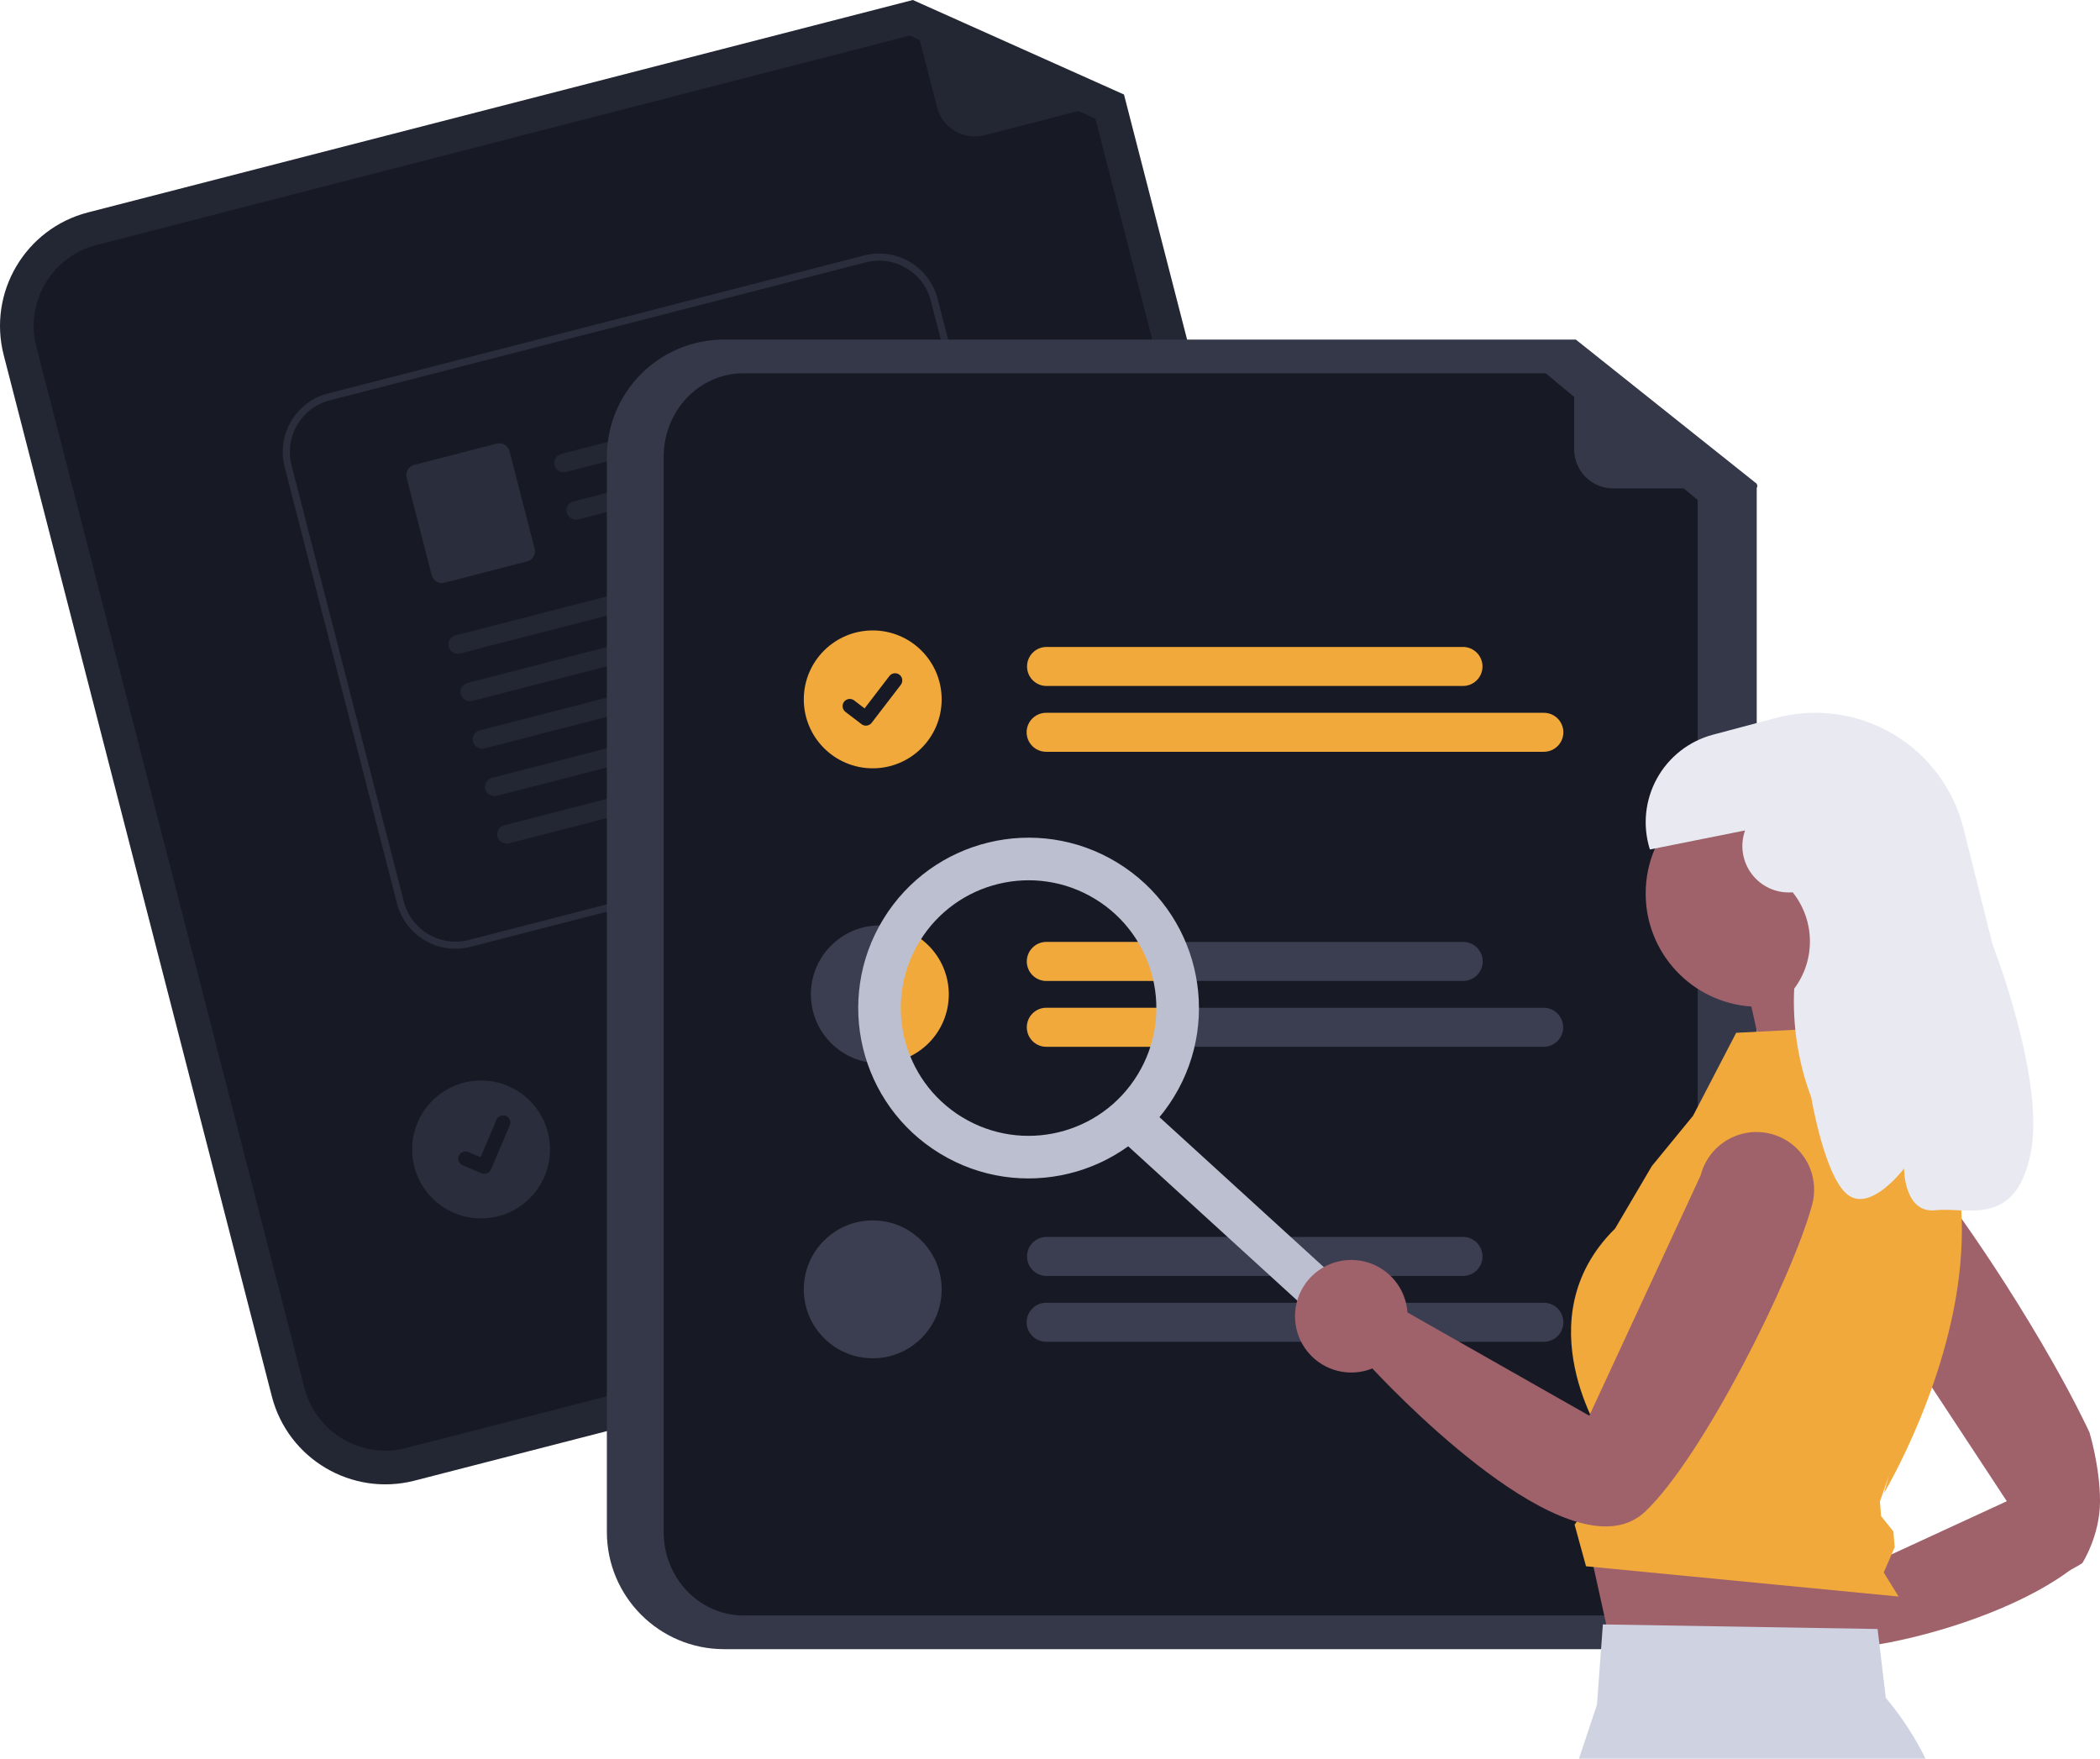
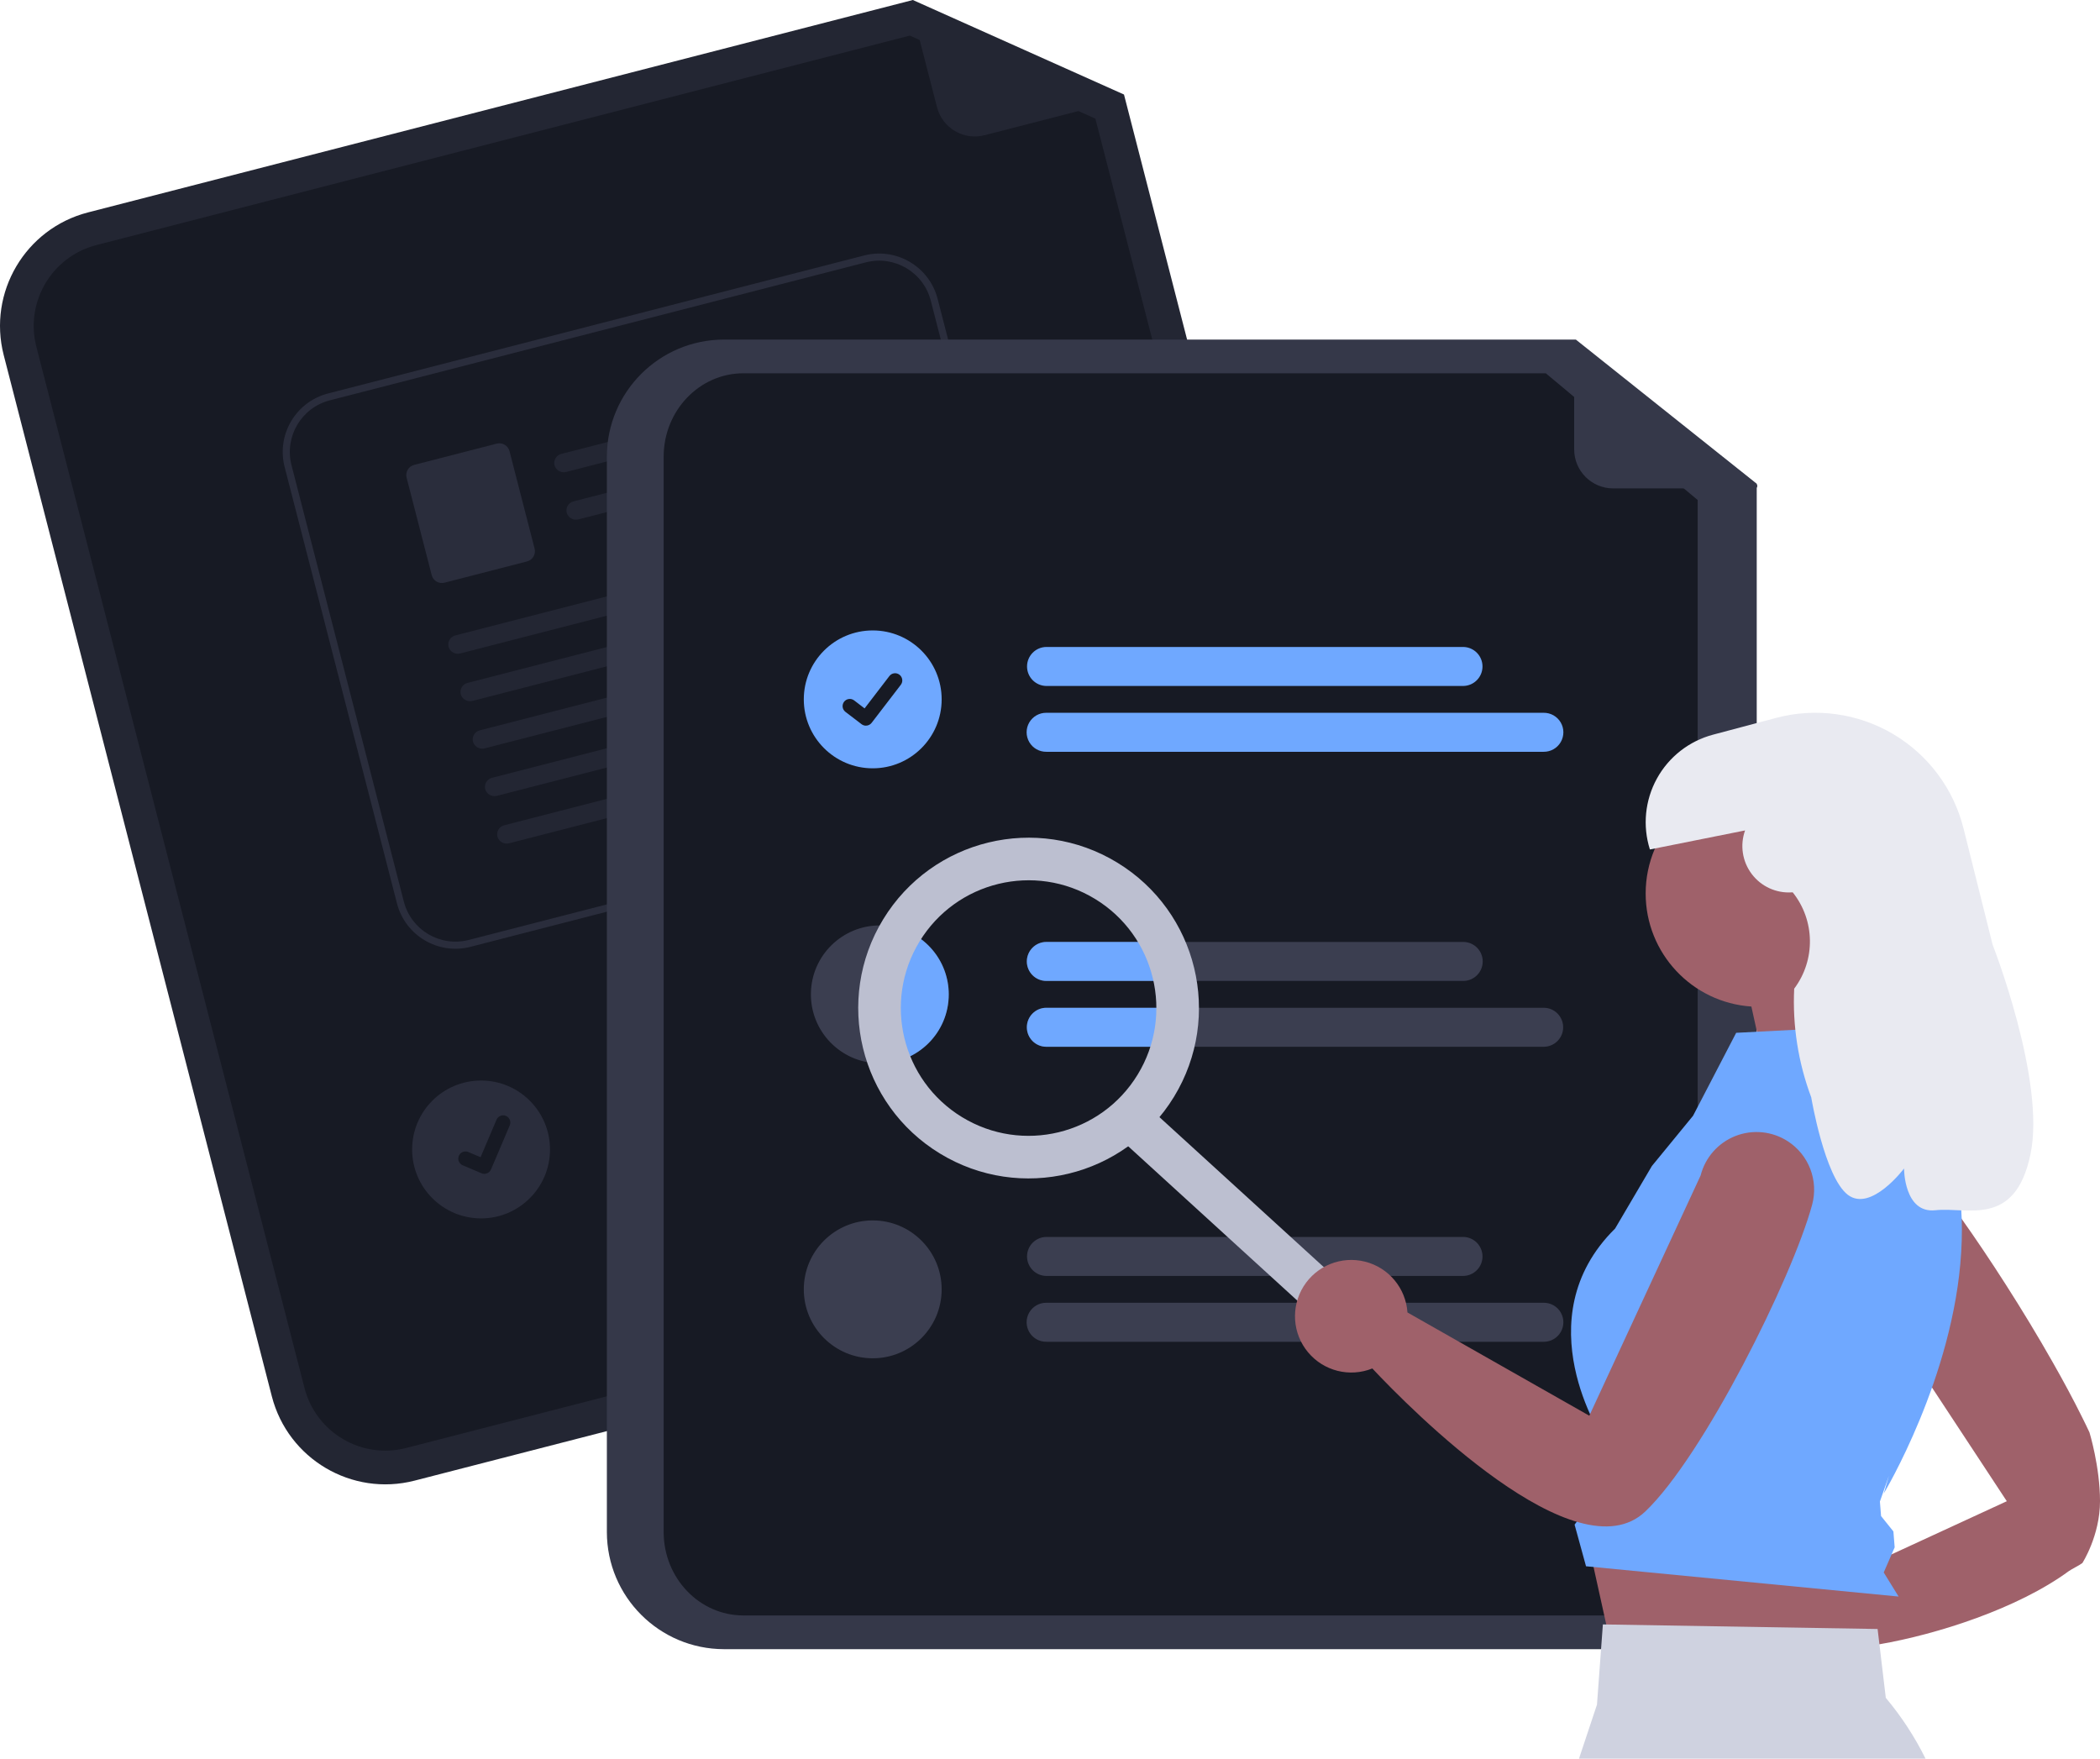
<svg xmlns="http://www.w3.org/2000/svg" width="880" height="736.95" viewBox="0 0 880 736.95">
  <g transform="translate(-164.001 -74.037)">
    <path d="M856.263,663.805,484.692,759.489A49.133,49.133,0,0,1,424.927,724.2L312.554,287.821a49.133,49.133,0,0,1,35.288-59.765l345.687-89.018,88.479,39.609L891.551,604.04A49.133,49.133,0,0,1,856.263,663.805Z" transform="translate(-147.002 -65)" fill="#232633" />
    <path d="M346.736,236.852a34.988,34.988,0,0,0-25.129,42.56L433.98,715.792a34.988,34.988,0,0,0,42.56,25.129l371.572-95.684a34.988,34.988,0,0,0,25.129-42.56l-107.846-418.8-77.757-34.81Z" transform="translate(-142.374 -60.114)" fill="#171A24" />
    <path d="M656.03,180.515l-57.506,14.808a16.345,16.345,0,0,1-19.905-11.753L567.682,141.1a1.021,1.021,0,0,1,1.4-1.188l87.1,38.683a1.022,1.022,0,0,1-.16,1.923Z" transform="translate(-21.968 -64.618)" fill="#232633" />
    <path d="M665.5,423.036,496.327,466.6a8.173,8.173,0,0,1-4.076-15.829l169.171-43.564a8.173,8.173,0,1,1,4.076,15.829Z" transform="translate(-61.69 65.522)" fill="#3B3E50" />
    <path d="M702.771,435.344,500.952,487.315a8.173,8.173,0,1,1-4.076-15.829l201.818-51.971a8.173,8.173,0,0,1,4.076,15.829Z" transform="translate(-59.437 71.518)" fill="#3B3E50" />
    <circle cx="28.886" cy="28.886" r="28.886" transform="translate(336.705 526.817)" fill="#2A2D3C" />
    <path d="M694.011,443.156,469.335,500.991a25.311,25.311,0,0,1-30.787-18.181L391.465,299.9a25.311,25.311,0,0,1,18.181-30.787l224.676-57.835a25.311,25.311,0,0,1,30.786,18.181l47.084,182.91A25.311,25.311,0,0,1,694.011,443.156Z" transform="translate(-108.191 -30.194)" fill="#171A24" />
    <path d="M694.011,443.156,469.335,500.991a25.311,25.311,0,0,1-30.787-18.181L391.465,299.9a25.311,25.311,0,0,1,18.181-30.787l224.676-57.835a25.311,25.311,0,0,1,30.786,18.181l47.084,182.91A25.311,25.311,0,0,1,694.011,443.156ZM410.388,271.994a22.333,22.333,0,0,0-16.042,27.165l47.084,182.91a22.333,22.333,0,0,0,27.165,16.042L693.27,440.275a22.333,22.333,0,0,0,16.042-27.165L662.229,230.2a22.333,22.333,0,0,0-27.165-16.042Z" transform="translate(-108.191 -30.194)" fill="#2A2D3C" />
    <path d="M585.656,255.006,472.265,284.2a4.061,4.061,0,0,1-4.92-2.556,3.912,3.912,0,0,1,2.755-4.966l115.425-29.712c4.663,2.362,3.436,7.195.129,8.046Z" transform="translate(-70.923 -12.421)" fill="#232633" />
    <path d="M589.1,268.38,475.708,297.569a4.061,4.061,0,0,1-4.92-2.556,3.912,3.912,0,0,1,2.755-4.966l115.425-29.712c4.663,2.363,3.436,7.195.129,8.046Z" transform="translate(-69.246 -5.906)" fill="#232633" />
    <path d="M476.1,313.445l-34.606,8.908a4.405,4.405,0,0,1-5.359-3.165L425.618,278.35a4.4,4.4,0,0,1,3.165-5.359l34.606-8.908a4.407,4.407,0,0,1,5.359,3.165l10.512,40.838a4.405,4.405,0,0,1-3.165,5.359Z" transform="translate(-91.231 -4.147)" fill="#2A2D3C" />
    <path d="M615.472,295.821,442.416,340.368a4.061,4.061,0,0,1-4.92-2.556,3.912,3.912,0,0,1,2.755-4.966l175.091-45.071c4.663,2.362,3.436,7.195.129,8.046Z" transform="translate(-85.465 7.463)" fill="#232633" />
    <path d="M618.915,309.2,445.859,353.746a4.061,4.061,0,0,1-4.92-2.556,3.912,3.912,0,0,1,2.755-4.966l175.091-45.071c4.663,2.363,3.436,7.195.129,8.046Z" transform="translate(-83.788 13.98)" fill="#232633" />
    <path d="M622.357,322.568,449.3,367.115a4.061,4.061,0,0,1-4.92-2.556,3.912,3.912,0,0,1,2.756-4.966l175.091-45.071c4.663,2.363,3.436,7.195.129,8.046Z" transform="translate(-82.111 20.494)" fill="#232633" />
    <path d="M625.8,335.945,452.744,380.492a4.061,4.061,0,0,1-4.92-2.556,3.912,3.912,0,0,1,2.756-4.966L625.671,327.9C630.333,330.262,629.107,335.094,625.8,335.945Z" transform="translate(-80.433 27.011)" fill="#232633" />
    <path d="M629.242,349.315,456.186,393.862a4.061,4.061,0,0,1-4.92-2.556,3.912,3.912,0,0,1,2.755-4.966l175.091-45.071C633.775,343.632,632.548,348.464,629.242,349.315Z" transform="translate(-78.757 33.524)" fill="#232633" />
    <path d="M451.8,477.723a3,3,0,0,1-1.895-.131l-.037-.015L442,474.241a3.017,3.017,0,1,1,2.361-5.552l5.1,2.169,6.682-15.719a3.015,3.015,0,0,1,3.955-1.6h0l-.04.1.042-.1a3.019,3.019,0,0,1,1.595,3.956l-7.861,18.482a3.017,3.017,0,0,1-2.03,1.738Z" transform="translate(-84.078 88.105)" fill="#171A24" />
    <path d="M915.245,783.486H531.552a49.133,49.133,0,0,1-49.077-49.077V283.792a49.133,49.133,0,0,1,49.077-49.077H888.516l75.807,60.423V734.409A49.133,49.133,0,0,1,915.245,783.486Z" transform="translate(-64.166 -18.387)" fill="#353849" />
    <path d="M525.36,244.215c-18.43.022-33.365,15.656-33.386,34.949V729.781c.021,19.293,14.956,34.927,33.386,34.949H891.892c18.43-.022,33.365-15.656,33.386-34.949V297.316l-63.64-53.1Z" transform="translate(-49.872 -13.759)" fill="#171A24" />
-     <path d="M783.2,337.674H608.507a8.173,8.173,0,0,1,0-16.345H783.2a8.173,8.173,0,0,1,0,16.345Z" transform="translate(-6.044 23.809)" fill="#F2A93B" />
-     <path d="M816.91,356.221h-208.4a8.173,8.173,0,1,1,0-16.345h208.4a8.173,8.173,0,1,1,0,16.345Z" transform="translate(-6.044 32.845)" fill="#F2A93B" />
+     <path d="M783.2,337.674H608.507a8.173,8.173,0,0,1,0-16.345H783.2a8.173,8.173,0,0,1,0,16.345Z" transform="translate(-6.044 23.809)" fill="#6FA8FF" />
+     <path d="M816.91,356.221h-208.4a8.173,8.173,0,1,1,0-16.345h208.4a8.173,8.173,0,1,1,0,16.345Z" transform="translate(-6.044 32.845)" fill="#6FA8FF" />
    <path d="M783.2,404.443H608.511a8.172,8.172,0,1,0,0,16.344H783.2a8.172,8.172,0,0,0,0-16.344Z" transform="translate(-6.042 64.302)" fill="#3B3E50" />
    <path d="M816.911,422.993h-208.4a8.172,8.172,0,0,0,0,16.344h208.4a8.172,8.172,0,0,0,0-16.344Z" transform="translate(-6.042 73.339)" fill="#3B3E50" />
    <path d="M783.2,503.909H608.507a8.173,8.173,0,0,1,0-16.345H783.2a8.173,8.173,0,0,1,0,16.345Z" transform="translate(-6.044 104.797)" fill="#3B3E50" />
    <path d="M816.91,522.456h-208.4a8.173,8.173,0,1,1,0-16.345h208.4a8.173,8.173,0,1,1,0,16.345Z" transform="translate(-6.044 113.833)" fill="#3B3E50" />
-     <circle cx="28.886" cy="28.886" r="28.886" transform="translate(500.831 338.216)" fill="#F2A93B" />
+     <circle cx="28.886" cy="28.886" r="28.886" transform="translate(500.831 338.216)" fill="#6FA8FF" />
    <path d="M558.2,350.7a3,3,0,0,1-1.8-.6l-.032-.024-6.789-5.193a3.017,3.017,0,0,1,3.671-4.788l4.4,3.372,10.391-13.556a3.015,3.015,0,0,1,4.228-.558h0l-.064.09.066-.09a3.019,3.019,0,0,1,.558,4.229L560.6,349.523a3.017,3.017,0,0,1-2.4,1.176Z" transform="translate(-31.347 27.417)" fill="#171A24" />
    <path d="M597.259,428.678a28.885,28.885,0,0,1-28.881,28.9,6.2,6.2,0,0,1-.744-.03,28.884,28.884,0,1,1,29.625-28.866Z" transform="translate(-35.687 62.032)" fill="#3B3E50" />
    <circle cx="28.886" cy="28.886" r="28.886" transform="translate(500.831 585.438)" fill="#3B3E50" />
    <path d="M830.29,296.708H770.908a16.345,16.345,0,0,1-16.345-16.345V236.5a1.022,1.022,0,0,1,1.656-.8l74.705,59.182a1.022,1.022,0,0,1-.634,1.822Z" transform="translate(69.093 -18.013)" fill="#353849" />
-     <path d="M589.51,428.542a28.885,28.885,0,0,1-28.881,28.9,6.2,6.2,0,0,1-.744-.03,62.538,62.538,0,0,1,5.607-57.346A28.9,28.9,0,0,1,589.51,428.542Z" transform="translate(-27.938 62.168)" fill="#F2A93B" />
-     <path d="M600.334,412.622a8.194,8.194,0,0,1,8.18-8.18h43.53a61.825,61.825,0,0,1,5.369,16.344h-48.9a8.181,8.181,0,0,1-8.18-8.163Z" transform="translate(-6.044 64.302)" fill="#F2A93B" />
-     <path d="M658.421,422.993a62.35,62.35,0,0,1-2.171,16.344H608.511a8.172,8.172,0,1,1,0-16.344Z" transform="translate(-6.042 73.339)" fill="#F2A93B" />
+     <path d="M589.51,428.542a28.885,28.885,0,0,1-28.881,28.9,6.2,6.2,0,0,1-.744-.03,62.538,62.538,0,0,1,5.607-57.346A28.9,28.9,0,0,1,589.51,428.542Z" transform="translate(-27.938 62.168)" fill="#6FA8FF" />
+     <path d="M600.334,412.622a8.194,8.194,0,0,1,8.18-8.18h43.53a61.825,61.825,0,0,1,5.369,16.344h-48.9a8.181,8.181,0,0,1-8.18-8.163Z" transform="translate(-6.044 64.302)" fill="#6FA8FF" />
+     <path d="M658.421,422.993a62.35,62.35,0,0,1-2.171,16.344H608.511a8.172,8.172,0,1,1,0-16.344Z" transform="translate(-6.042 73.339)" fill="#6FA8FF" />
    <path d="M120.652,77.074a8.923,8.923,0,0,1-12.264,2.971L4.278,16.542A8.923,8.923,0,0,1,13.571,1.307l104.11,63.5a8.923,8.923,0,0,1,2.971,12.264Z" transform="translate(631.954 533.875) rotate(11)" fill="#BCBFD0" />
    <path d="M685.163,483.635a71.385,71.385,0,1,1-23.77-98.115A71.385,71.385,0,0,1,685.163,483.635Zm-106.65-65.052A53.539,53.539,0,1,0,652.1,400.756a53.539,53.539,0,0,0-73.586,17.827Z" transform="translate(-29.19 49.99)" fill="#BCBFD0" />
    <g transform="translate(706.664 372.72)">
      <path d="M867.955,559.875c-.952-2.023-1.933-4.075-2.974-6.142-3.733-7.54-7.971-15.422-12.478-23.334-12.388-21.862-26.769-44.021-38.087-59.963v-.015c-4.566-6.439-8.641-11.838-11.883-15.824a24.158,24.158,0,1,0-37.239,30.785l36.689,55.725L819.25,567.34l14.069,21.386-48.274,22.263-7.9,3.644L753.873,625.37l-.134.059c-.045-.03-.1-.059-.149-.089a23.9,23.9,0,0,0-3.6-1.8,23.542,23.542,0,0,0-9.682-1.621,23.281,23.281,0,0,0-7.153,1.443,23.591,23.591,0,0,0-15.036,17.891c-.1.476-.163.967-.223,1.472a1.129,1.129,0,0,0-.015.223h-.015a23.682,23.682,0,0,0,12.849,23.617c.3.149.595.3.907.431a22.325,22.325,0,0,0,4.64,1.532,23.482,23.482,0,0,0,6.083.521,23.886,23.886,0,0,0,5.607-.922h.015a24.336,24.336,0,0,0,3.064-1.13,23.694,23.694,0,0,0,13.206-15.928c.952-.119,2.022-.268,3.2-.431,2.409-.342,5.265-.773,8.492-1.294,1.279-.208,2.618-.431,4-.669,24.182-4.164,58-14.97,79.357-30.645,1.041-.773,4.758-2.608,5.7-3.4,0,0,7.393-11.466,7.393-25.907S867.955,559.875,867.955,559.875Z" transform="translate(-535.036 -258.343)" fill="#9f616a" />
      <path d="M1531.641-5041.831a47.482,47.482,0,0,1-44.3-47.373,47.479,47.479,0,0,1,47.479-47.479,47.478,47.478,0,0,1,47.478,47.479,47.372,47.372,0,0,1-16.3,35.811l4.509,24.357-35.271,3.5Z" transform="translate(-1340.394 5164.926)" fill="#9f616a" />
      <path d="M380.764,327.342l13.989,63.231,102.3,9.253,9.4-55.057Z" transform="translate(-259.741 12.16)" fill="#9f616a" />
      <path d="M820.133,632.887H674.909l7.54-22.65,2.469-33.61,1.413.03,111.688,1.859,2.023.03,3.435,28.851a127.6,127.6,0,0,1,16.656,25.49Z" transform="translate(-555.901 -194.621)" fill="#CFD2E0" />
-       <path d="M741.872,410.794l50.918-2.623,23.646,37.37s22.819,4.68,19.735,57.115-32.462,101.206-32.462,101.206l2.183-7.482L802.1,607.211l.486,6.081,5.171,6.441.532,6.661-4.582,10.538,6.23,10.091-130.987-12.69-4.79-17.449,6.99-9.369-3.9-12.222,5.867-11.749,3.059-2.551s-33.472-50.288,4.952-88.163l15.422-26.218L723.8,445.56Z" transform="translate(-556.995 -276.69)" fill="#F2A93B" />
+       <path d="M741.872,410.794l50.918-2.623,23.646,37.37s22.819,4.68,19.735,57.115-32.462,101.206-32.462,101.206l2.183-7.482L802.1,607.211l.486,6.081,5.171,6.441.532,6.661-4.582,10.538,6.23,10.091-130.987-12.69-4.79-17.449,6.99-9.369-3.9-12.222,5.867-11.749,3.059-2.551s-33.472-50.288,4.952-88.163l15.422-26.218L723.8,445.56Z" transform="translate(-556.995 -276.69)" fill="#6FA8FF" />
      <path d="M520.65,49.31a19.451,19.451,0,0,0,19.619,25.95l.333-.022h0a32.971,32.971,0,0,1,.631,40.379h0a114.14,114.14,0,0,0,7.138,45.529s5.59,33.375,15.318,40.834,23.573-11.005,23.573-11.005-.046,18.968,13.2,17.485,33.3,7.5,39.784-23.416S624.38,97.173,624.38,97.173l-12.189-48.7a63.994,63.994,0,0,0-78.51-46.321L507.209,9.189a37.944,37.944,0,0,0-26.441,48.1h0l39.891-7.979" transform="translate(-332.045 -0.011)" fill="#E9EAF1" />
      <path d="M801.464,446.665a24.161,24.161,0,0,0-36.6,14.292L718.216,561.625l-76.2-43.261a23.591,23.591,0,1,0-14.723,23.465c16.047,17.126,85.617,87.347,114.418,59.91,24.208-23.062,61.458-97.6,69.868-128.464a24.164,24.164,0,0,0-10.113-26.609Z" transform="translate(-594.887 -267.075)" fill="#9f616a" />
    </g>
  </g>
</svg>
